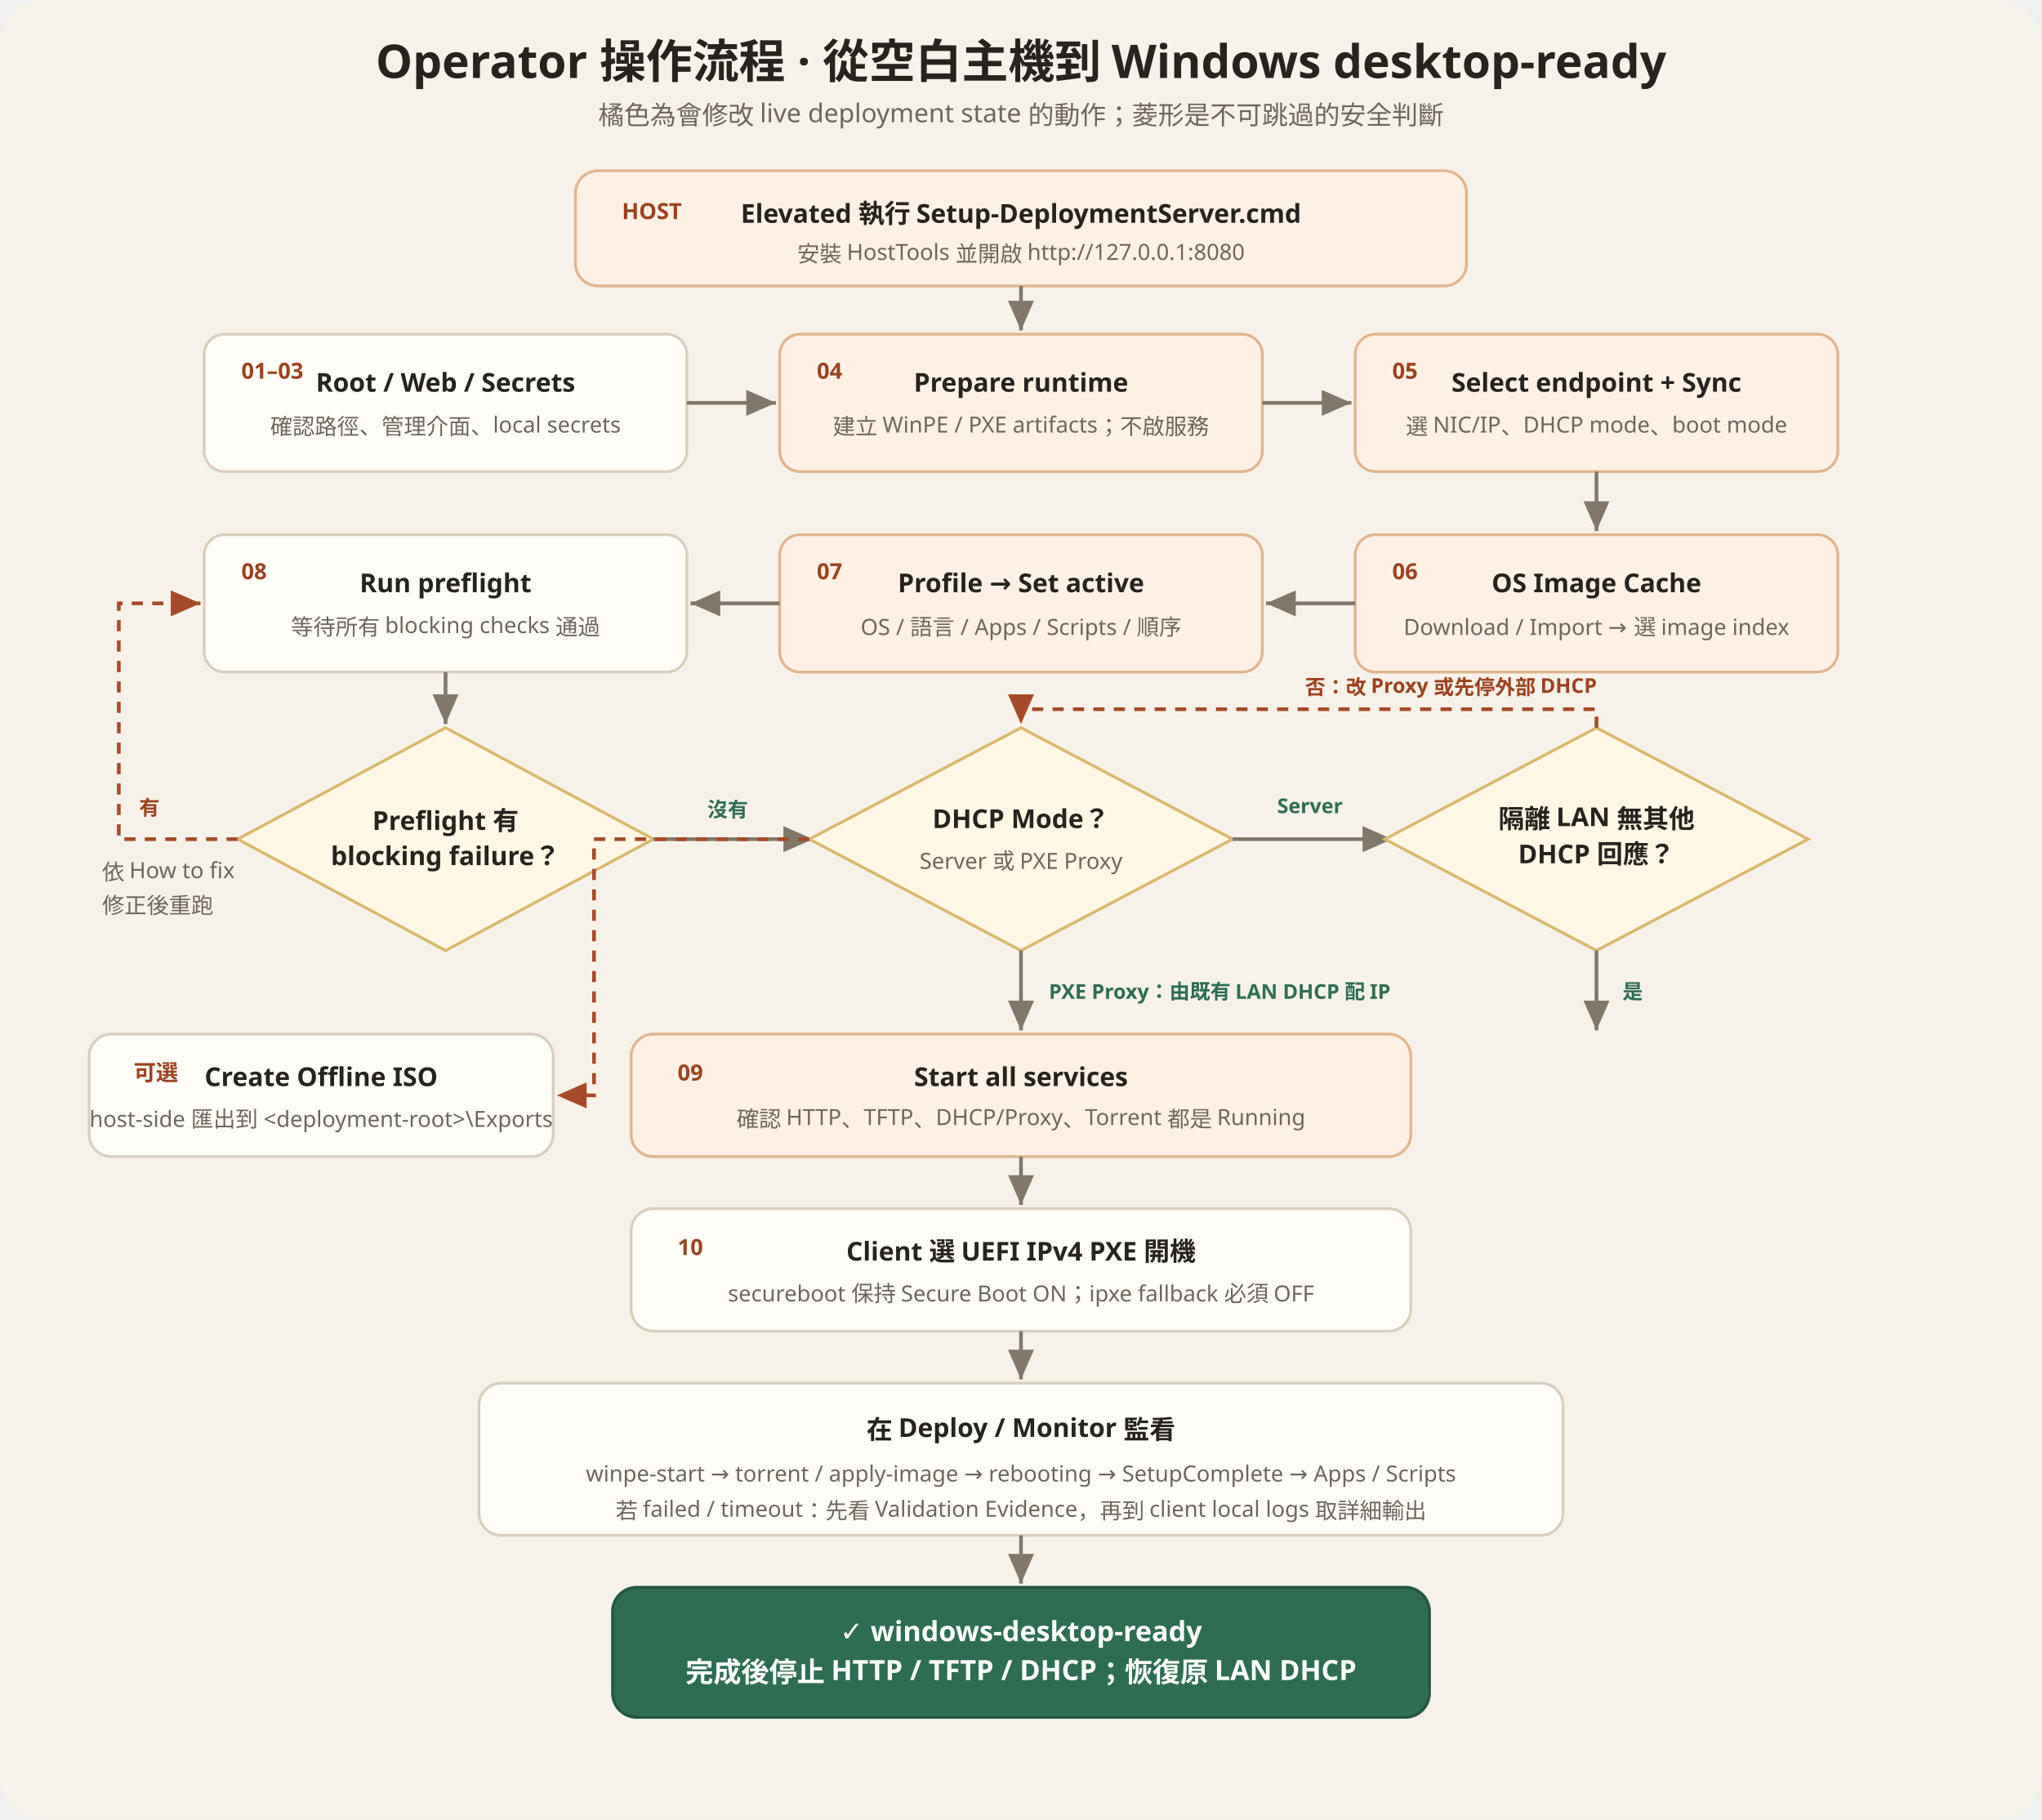
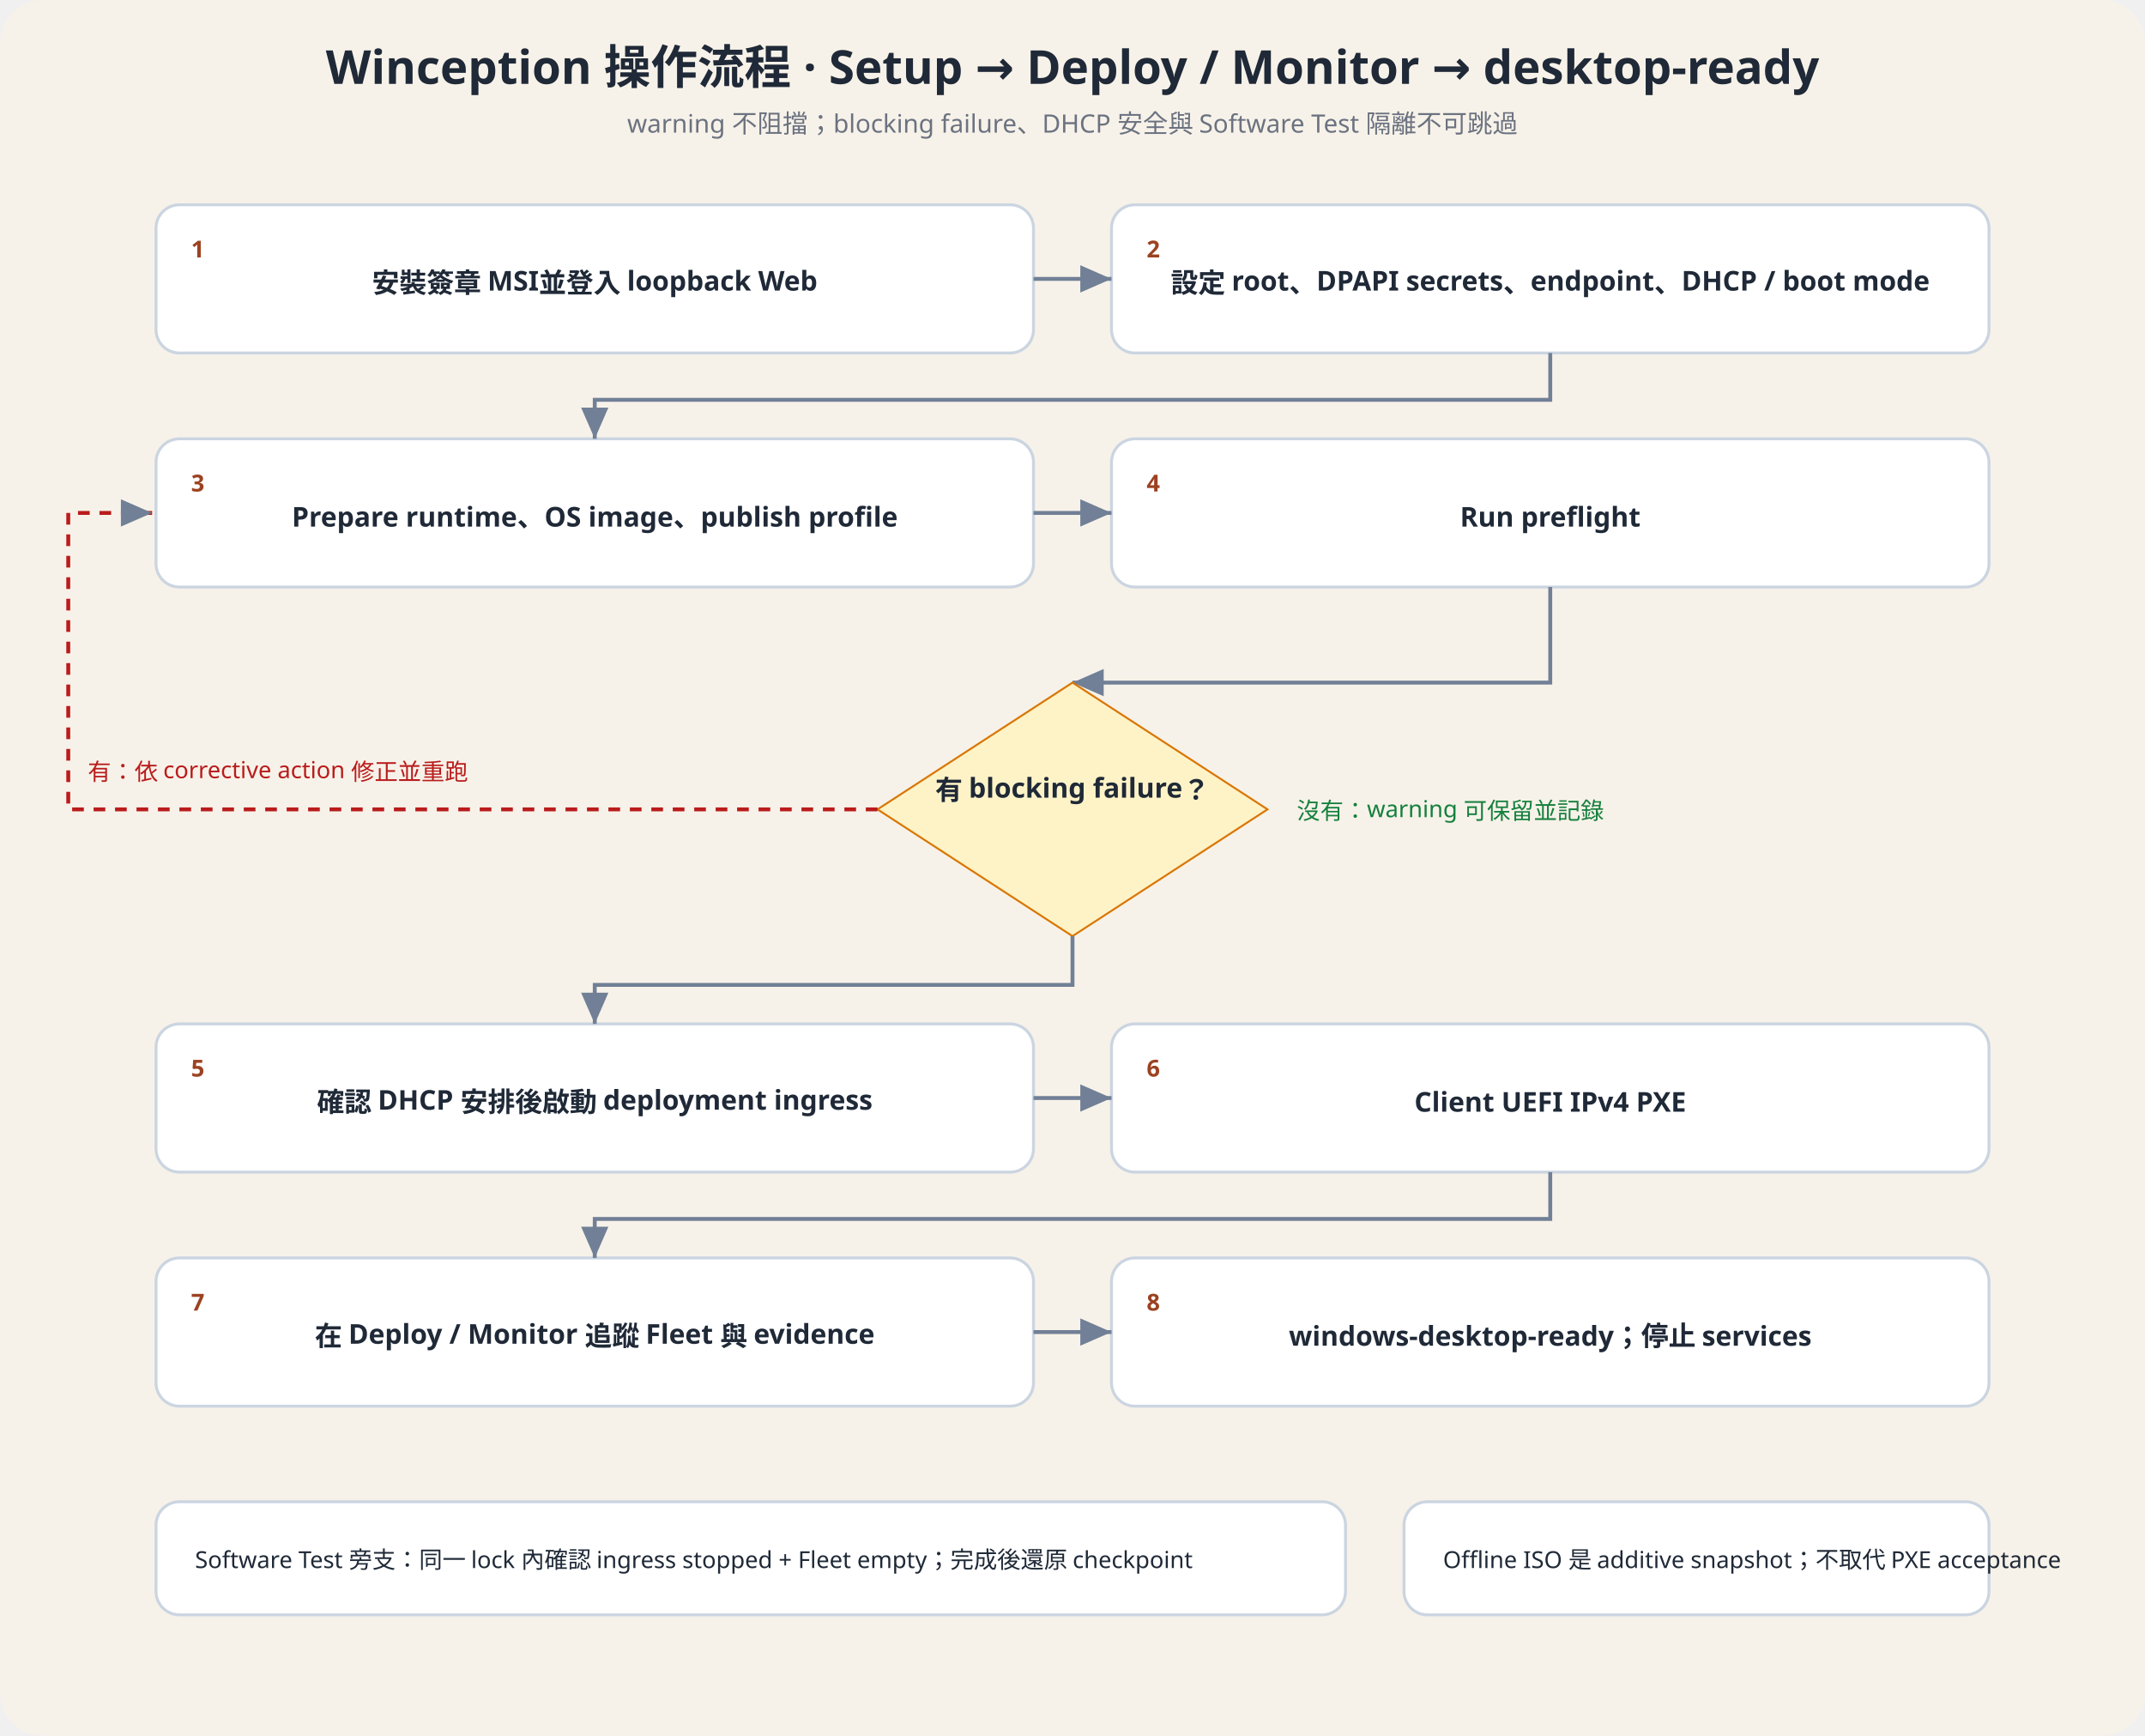
- <svg xmlns="http://www.w3.org/2000/svg" viewBox="0 0 1100 980" role="img" aria-labelledby="title desc">
-   <style>
-     text{font-family:"Segoe UI","Noto Sans TC","PingFang TC",sans-serif;fill:#27231f}.bg{fill:#f7f2e9}.step{fill:#fffdf8;stroke:#d9cfbf;stroke-width:1.5}.gate{fill:#fff7e6;stroke:#d7b96f;stroke-width:1.6}.done{fill:#2f6d53;stroke:#245740;stroke-width:1.6}.action{fill:#fdf1e6;stroke:#dfb68f;stroke-width:1.5}.h1{font-size:25px;font-weight:700}.sub{font-size:14px;fill:#6e665d}.num{font-size:12px;font-weight:700;fill:#9c4221}.t{font-size:14px;font-weight:700}.s{font-size:12px;fill:#6e665d}.yes{font-size:11px;font-weight:700;fill:#2f6d53}.no{font-size:11px;font-weight:700;fill:#9c4221}.white{fill:#fff;font-size:15px;font-weight:700}.arrow{fill:none;stroke:#81776b;stroke-width:2;marker-end:url(#a)}.loop{fill:none;stroke:#a64b2a;stroke-width:2;stroke-dasharray:6 5;marker-end:url(#r)}
-   </style>
+ <svg xmlns="http://www.w3.org/2000/svg" viewBox="0 0 1100 890" role="img" aria-labelledby="title desc">
  <defs>
    <marker id="a" markerWidth="10" markerHeight="10" refX="8" refY="3.5" orient="auto">
-       <path d="M0 0L8 3.5 0 7Z" fill="#81776b" />
-     </marker>
-     <marker id="r" markerWidth="10" markerHeight="10" refX="8" refY="3.5" orient="auto">
-       <path d="M0 0L8 3.5 0 7Z" fill="#a64b2a" />
+       <path d="M0 0L8 3.5 0 7Z" fill="#718096" />
    </marker>
  </defs>
-   <rect class="bg" width="1100" height="980" rx="24" />
-   <text class="h1" x="550" y="42" text-anchor="middle">Operator 操作流程 · 從空白主機到 Windows desktop-ready</text>
-   <text class="sub" x="550" y="67" text-anchor="middle">橘色為會修改 live deployment state 的動作；菱形是不可跳過的安全判斷</text>
-   <rect class="action" x="310" y="92" width="480" height="62" rx="12" />
-   <text class="num" x="335" y="118">HOST</text>
-   <text class="t" x="550" y="120" text-anchor="middle">Elevated 執行 Setup-DeploymentServer.cmd</text>
-   <text class="s" x="550" y="141" text-anchor="middle">安裝 HostTools 並開啟 http://127.0.0.1:8080</text>
-   <path class="arrow" d="M550 154V178" />
-   <g>
-     <rect class="step" x="110" y="180" width="260" height="74" rx="11" />
-     <text class="num" x="130" y="204">01–03</text>
-     <text class="t" x="240" y="211" text-anchor="middle">Root / Web / Secrets</text>
-     <text class="s" x="240" y="234" text-anchor="middle">確認路徑、管理介面、local secrets</text>
-     <rect class="action" x="420" y="180" width="260" height="74" rx="11" />
-     <text class="num" x="440" y="204">04</text>
-     <text class="t" x="550" y="211" text-anchor="middle">Prepare runtime</text>
-     <text class="s" x="550" y="234" text-anchor="middle">建立 WinPE / PXE artifacts；不啟服務</text>
-     <rect class="action" x="730" y="180" width="260" height="74" rx="11" />
-     <text class="num" x="750" y="204">05</text>
-     <text class="t" x="860" y="211" text-anchor="middle">Select endpoint + Sync</text>
-     <text class="s" x="860" y="234" text-anchor="middle">選 NIC/IP、DHCP mode、boot mode</text>
-     <path class="arrow" d="M370 217H418" />
-     <path class="arrow" d="M680 217H728" />
-   </g>
-   <path class="arrow" d="M860 254V286" />
-   <g>
-     <rect class="action" x="730" y="288" width="260" height="74" rx="11" />
-     <text class="num" x="750" y="312">06</text>
-     <text class="t" x="860" y="319" text-anchor="middle">OS Image Cache</text>
-     <text class="s" x="860" y="342" text-anchor="middle">Download / Import → 選 image index</text>
-     <rect class="action" x="420" y="288" width="260" height="74" rx="11" />
-     <text class="num" x="440" y="312">07</text>
-     <text class="t" x="550" y="319" text-anchor="middle">Profile → Set active</text>
-     <text class="s" x="550" y="342" text-anchor="middle">OS / 語言 / Apps / Scripts / 順序</text>
-     <rect class="step" x="110" y="288" width="260" height="74" rx="11" />
-     <text class="num" x="130" y="312">08</text>
-     <text class="t" x="240" y="319" text-anchor="middle">Run preflight</text>
-     <text class="s" x="240" y="342" text-anchor="middle">等待所有 blocking checks 通過</text>
-     <path class="arrow" d="M730 325H682" />
-     <path class="arrow" d="M420 325H372" />
-   </g>
-   <path class="arrow" d="M240 362V390" />
-   <polygon class="gate" points="240,392 352,452 240,512 128,452" />
-   <text class="t" x="240" y="447" text-anchor="middle">Preflight 有</text>
-   <text class="t" x="240" y="466" text-anchor="middle">blocking failure？</text>
-   <path class="loop" d="M128 452H64V325H108" />
-   <text class="no" x="75" y="439">有</text>
-   <text class="s" x="55" y="474">依 How to fix</text>
-   <text class="s" x="55" y="492">修正後重跑</text>
-   <path class="arrow" d="M352 452H438" />
-   <text class="yes" x="381" y="440">沒有</text>
-   <polygon class="gate" points="550,392 664,452 550,512 436,452" />
-   <text class="t" x="550" y="446" text-anchor="middle">DHCP Mode？</text>
-   <text class="s" x="550" y="468" text-anchor="middle">Server 或 PXE Proxy</text>
-   <path class="arrow" d="M664 452H750" />
-   <text class="yes" x="688" y="438">Server</text>
-   <polygon class="gate" points="860,392 974,452 860,512 746,452" />
-   <text class="t" x="860" y="446" text-anchor="middle">隔離 LAN 無其他</text>
-   <text class="t" x="860" y="465" text-anchor="middle">DHCP 回應？</text>
-   <path class="loop" d="M860 392V382H550V390" />
-   <text class="no" x="703" y="374">否：改 Proxy 或先停外部 DHCP</text>
-   <path class="arrow" d="M550 512V555" />
-   <text class="yes" x="565" y="538">PXE Proxy：由既有 LAN DHCP 配 IP</text>
-   <path class="arrow" d="M860 512V555" />
-   <text class="yes" x="874" y="538">是</text>
-   <rect class="step" x="48" y="557" width="250" height="66" rx="12" />
-   <text class="num" x="72" y="582">可選</text>
-   <text class="t" x="173" y="585" text-anchor="middle">Create Offline ISO</text>
-   <text class="s" x="173" y="607" text-anchor="middle">host-side 匯出到 &lt;deployment-root&gt;\Exports</text>
-   <path class="loop" d="M436 452H320V590H300" marker-end="url(#r)" />
-   <rect class="action" x="340" y="557" width="420" height="66" rx="12" />
-   <text class="num" x="365" y="582">09</text>
-   <text class="t" x="550" y="585" text-anchor="middle">Start all services</text>
-   <text class="s" x="550" y="607" text-anchor="middle">確認 HTTP、TFTP、DHCP/Proxy、Torrent 都是 Running</text>
-   <path class="arrow" d="M550 623V649" />
-   <rect class="step" x="340" y="651" width="420" height="66" rx="12" />
-   <text class="num" x="365" y="676">10</text>
-   <text class="t" x="550" y="679" text-anchor="middle">Client 選 UEFI IPv4 PXE 開機</text>
-   <text class="s" x="550" y="701" text-anchor="middle">secureboot 保持 Secure Boot ON；ipxe fallback 必須 OFF</text>
-   <path class="arrow" d="M550 717V743" />
-   <rect class="step" x="258" y="745" width="584" height="82" rx="12" />
-   <text class="t" x="550" y="775" text-anchor="middle">在 Deploy / Monitor 監看</text>
-   <text class="s" x="550" y="798" text-anchor="middle">winpe-start → torrent / apply-image → rebooting → SetupComplete → Apps / Scripts</text>
-   <text class="s" x="550" y="818" text-anchor="middle">若 failed / timeout：先看 Validation Evidence，再到 client local logs 取詳細輸出</text>
-   <path class="arrow" d="M550 827V853" />
-   <rect class="done" x="330" y="855" width="440" height="70" rx="13" />
-   <text class="white" x="550" y="884" text-anchor="middle">✓ windows-desktop-ready</text>
-   <text class="white" x="550" y="906" text-anchor="middle">完成後停止 HTTP / TFTP / DHCP；恢復原 LAN DHCP</text>
+   <style>text{font-family:"Segoe UI","Noto Sans TC",sans-serif;fill:#1f2937}.bg{fill:#f7f2e9}.h{font-size:24px;font-weight:750}.sub{font-size:13px;fill:#6b7280}.node,.branch{fill:#fff;stroke:#cbd5e1;stroke-width:1.5}.web{fill:#e0f2fe;stroke:#0284c7}.agent{fill:#fee2e2;stroke:#dc2626}.pipe,.gate{fill:#fef3c7;stroke:#d97706}.runtime{fill:#ede9fe;stroke:#7c3aed}.done{fill:#dcfce7;stroke:#16a34a}.num{font-size:12px;font-weight:800;fill:#9c4221}.t{font-size:14px;font-weight:700}.small{font-size:12px}.bad{fill:#b91c1c}.good{fill:#15803d}.arrow{fill:none;stroke:#718096;stroke-width:2;marker-end:url(#a)}.retry{fill:none;stroke:#b91c1c;stroke-width:2;stroke-dasharray:6 5;marker-end:url(#a)}</style>
+   <rect class="bg" width="1100" height="890" rx="22" />
+   <text class="h" x="550" y="43" text-anchor="middle">Winception 操作流程 · Setup → Deploy / Monitor → desktop-ready</text>
+   <text class="sub" x="550" y="68" text-anchor="middle">warning 不阻擋；blocking failure、DHCP 安全與 Software Test 隔離不可跳過</text>
+   <rect class="node" x="80" y="105" width="450" height="76" rx="12" />
+   <text class="num" x="98" y="132">1</text>
+   <text class="t" x="305" y="150" text-anchor="middle">安裝簽章 MSI並登入 loopback Web</text>
+   <rect class="node" x="570" y="105" width="450" height="76" rx="12" />
+   <text class="num" x="588" y="132">2</text>
+   <text class="t" x="795" y="150" text-anchor="middle">設定 root、DPAPI secrets、endpoint、DHCP / boot mode</text>
+   <rect class="node" x="80" y="225" width="450" height="76" rx="12" />
+   <text class="num" x="98" y="252">3</text>
+   <text class="t" x="305" y="270" text-anchor="middle">Prepare runtime、OS image、publish profile</text>
+   <rect class="node" x="570" y="225" width="450" height="76" rx="12" />
+   <text class="num" x="588" y="252">4</text>
+   <text class="t" x="795" y="270" text-anchor="middle">Run preflight</text>
+   <rect class="node" x="80" y="525" width="450" height="76" rx="12" />
+   <text class="num" x="98" y="552">5</text>
+   <text class="t" x="305" y="570" text-anchor="middle">確認 DHCP 安排後啟動 deployment ingress</text>
+   <rect class="node" x="570" y="525" width="450" height="76" rx="12" />
+   <text class="num" x="588" y="552">6</text>
+   <text class="t" x="795" y="570" text-anchor="middle">Client UEFI IPv4 PXE</text>
+   <rect class="node" x="80" y="645" width="450" height="76" rx="12" />
+   <text class="num" x="98" y="672">7</text>
+   <text class="t" x="305" y="690" text-anchor="middle">在 Deploy / Monitor 追蹤 Fleet 與 evidence</text>
+   <rect class="node" x="570" y="645" width="450" height="76" rx="12" />
+   <text class="num" x="588" y="672">8</text>
+   <text class="t" x="795" y="690" text-anchor="middle">windows-desktop-ready；停止 services</text>
+   <path class="arrow" d="M530 143L570 143" />
+   <path class="arrow" d="M795 181V205H305V225" />
+   <path class="arrow" d="M530 263L570 263" />
+   <path class="arrow" d="M795 301V350H550" />
+   <polygon class="gate" points="550,350 650,415 550,480 450,415" />
+   <text class="t" x="550" y="410" text-anchor="middle">有 blocking failure？</text>
+   <path class="retry" d="M450 415H35V263H78" />
+   <text class="small bad" x="45" y="400">有：依 corrective action 修正並重跑</text>
+   <path class="arrow" d="M550 480V505H305V525" />
+   <text class="small good" x="665" y="420">沒有：warning 可保留並記錄</text>
+   <path class="arrow" d="M530 563L570 563" />
+   <path class="arrow" d="M795 601V625H305V645" />
+   <path class="arrow" d="M530 683L570 683" />
+   <rect class="branch" x="80" y="770" width="610" height="58" rx="12" />
+   <text class="small" x="100" y="804">Software Test 旁支：同一 lock 內確認 ingress stopped + Fleet empty；完成後還原 checkpoint</text>
+   <rect class="branch" x="720" y="770" width="300" height="58" rx="12" />
+   <text class="small" x="740" y="804">Offline ISO 是 additive snapshot；不取代 PXE acceptance</text>
</svg>
